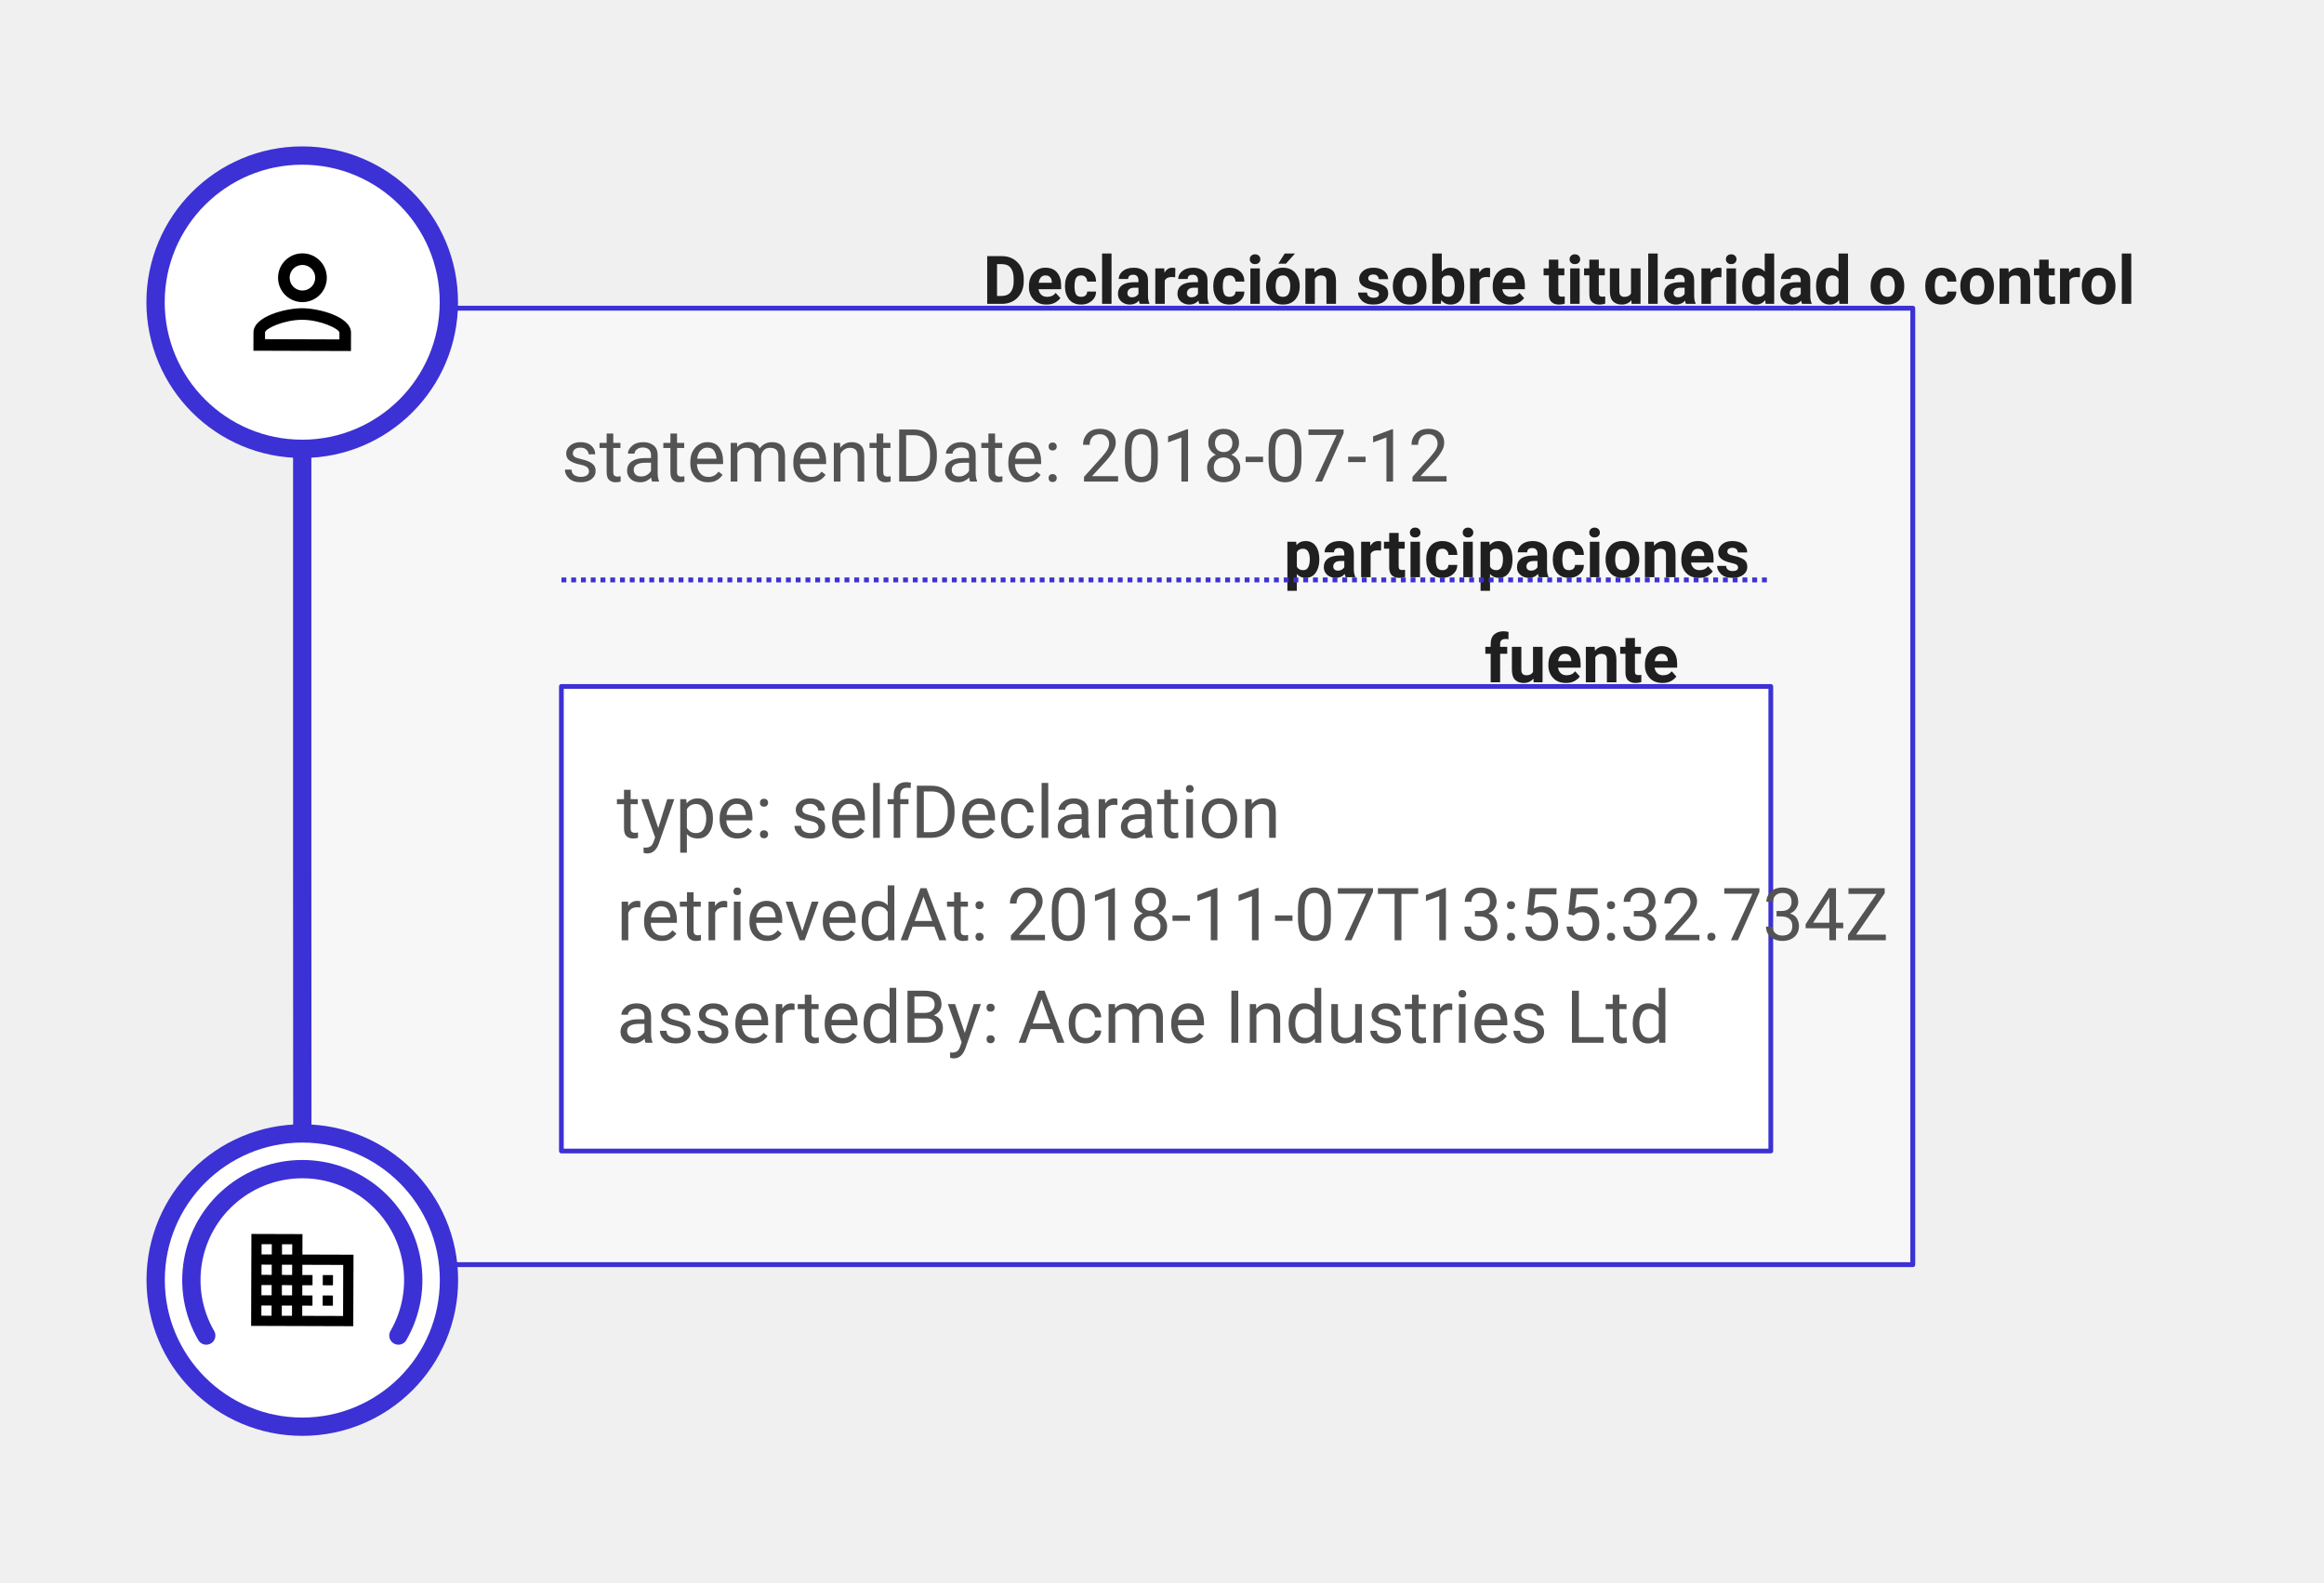
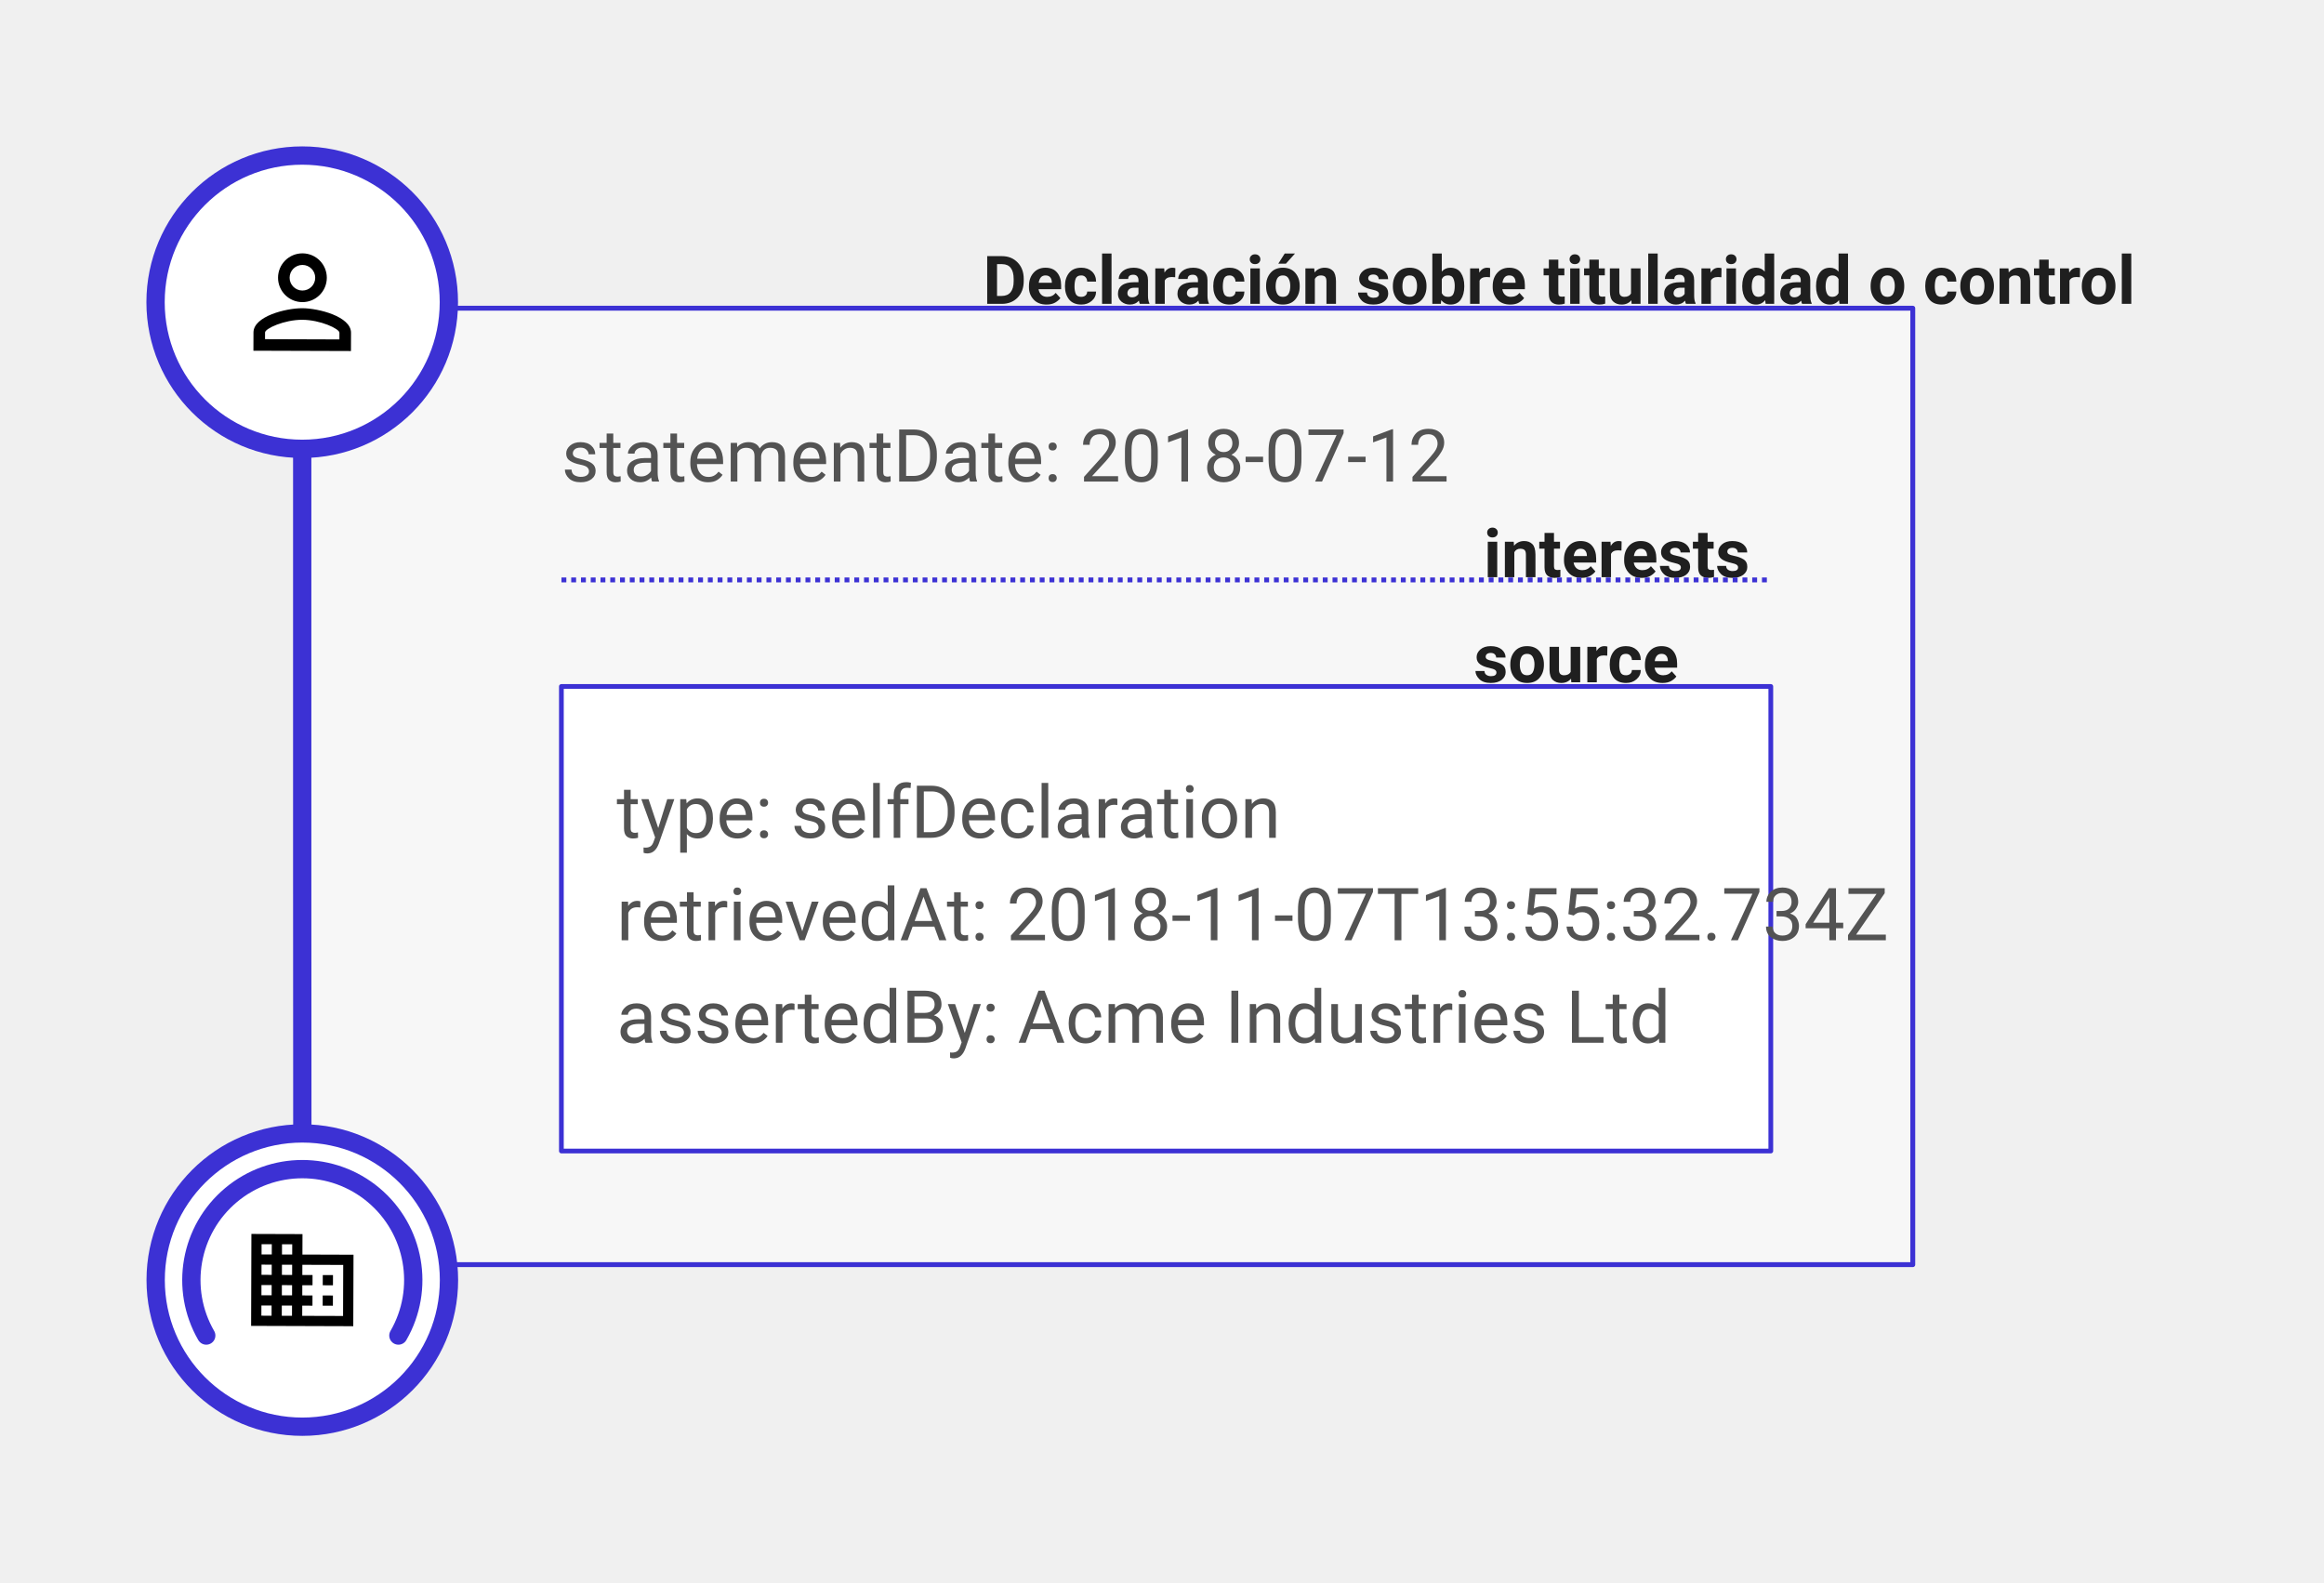
<svg xmlns="http://www.w3.org/2000/svg" id="Layer_1" data-name="Layer 1" viewBox="0 0 476.215 324.247" version="1.1" width="476.215" height="324.247">
  <defs id="defs3">
    <marker orient="auto" refY="0" refX="0" id="Arrow1Lend" style="overflow:visible">
      <path id="path4371" d="M 0,0 5,-5 -12.5,0 5,5 Z" style="fill:#3c31d4;fill-opacity:1;fill-rule:evenodd;stroke:#3c31d4;stroke-width:1pt;stroke-opacity:1" transform="matrix(-0.8,0,0,-0.8,-10,0)" />
    </marker>
    <marker orient="auto" refY="0" refX="0" id="Arrow1Mend" style="overflow:visible">
      <path id="path4377" d="M 0,0 5,-5 -12.5,0 5,5 Z" style="fill:#3c31d4;fill-opacity:1;fill-rule:evenodd;stroke:#3c31d4;stroke-width:1pt;stroke-opacity:1" transform="matrix(-0.4,0,0,-0.4,-4,0)" />
    </marker>
    <marker orient="auto" refY="0" refX="0" id="Arrow1Mstart" style="overflow:visible">
      <path id="path4374" d="M 0,0 5,-5 -12.5,0 5,5 Z" style="fill:#3c31d4;fill-opacity:1;fill-rule:evenodd;stroke:#3c31d4;stroke-width:1pt;stroke-opacity:1" transform="matrix(0.4,0,0,0.4,4,0)" />
    </marker>
    <style id="style5">.cls-1,.cls-10,.cls-11,.cls-7,.cls-8{fill:none;}.cls-1,.cls-11{stroke:#3c31d4;}.cls-1,.cls-10,.cls-11,.cls-7{stroke-miterlimit:10;}.cls-2{fill:#3c31d4;}.cls-3{font-size:16px;fill:#262737;}.cls-12,.cls-3{font-family:HKGrotesk-SemiBold, HK Grotesk;font-weight:700;}.cls-4{letter-spacing:-0.03em;}.cls-5{letter-spacing:-0.02em;}.cls-6{letter-spacing:0em;}.cls-7{stroke:#262737;}.cls-11,.cls-7{stroke-width:5px;}.cls-9{letter-spacing:-0.01em;}.cls-10{stroke:#e6e6e6;}.cls-12{font-size:12px;fill:gray;}.cls-13{letter-spacing:-0.03em;}.cls-14{letter-spacing:-0.01em;}.cls-15{letter-spacing:-0.02em;}.cls-16{letter-spacing:0em;}.cls-17{letter-spacing:0em;}.cls-18{letter-spacing:0em;}</style>
    <marker orient="auto" refY="0" refX="0" id="Arrow1Mstart-2" style="overflow:visible">
      <path id="path4374-0" d="M 0,0 5,-5 -12.5,0 5,5 Z" style="fill:#3c31d4;fill-opacity:1;fill-rule:evenodd;stroke:#3c31d4;stroke-width:1pt;stroke-opacity:1" transform="matrix(0.4,0,0,0.4,4,0)" />
    </marker>
    <clipPath id="p.1">
      <path style="clip-rule:evenodd" id="path3414" d="M 0,0 H 30 V 26 H 0 Z" />
    </clipPath>
    <clipPath id="p.2">
      <path style="clip-rule:evenodd" id="path3423" d="M 0,0 H 24 V 25 H 0 Z" />
    </clipPath>
    <clipPath id="p.1-3">
      <path style="clip-rule:evenodd" id="path3414-8" d="M 0,0 H 30 V 26 H 0 Z" />
    </clipPath>
    <clipPath id="p.1-3-0">
      <path style="clip-rule:evenodd" id="path3414-8-5" d="M 0,0 H 30 V 26 H 0 Z" />
    </clipPath>
    <clipPath id="p.2-5">
      <path style="clip-rule:evenodd" id="path3423-3" d="M 0,0 H 24 V 25 H 0 Z" />
    </clipPath>
    <clipPath id="p.1-9">
      <path style="clip-rule:evenodd" id="path3414-1" d="M 0,0 H 30 V 26 H 0 Z" />
    </clipPath>
    <marker orient="auto" refY="0" refX="0" id="Arrow1Mstart-2-5" style="overflow:visible">
      <path id="path4374-0-0" d="M 0,0 5,-5 -12.5,0 5,5 Z" style="fill:#3c31d4;fill-opacity:1;fill-rule:evenodd;stroke:#3c31d4;stroke-width:1pt;stroke-opacity:1" transform="matrix(0.4,0,0,0.4,4,0)" />
    </marker>
    <marker orient="auto" refY="0" refX="0" id="Arrow1Mstart-4" style="overflow:visible">
      <path id="path4374-9" d="M 0,0 5,-5 -12.5,0 5,5 Z" style="fill:#3c31d4;fill-opacity:1;fill-rule:evenodd;stroke:#3c31d4;stroke-width:1pt;stroke-opacity:1" transform="matrix(0.4,0,0,0.4,4,0)" />
    </marker>
    <marker orient="auto" refY="0" refX="0" id="Arrow1Mstart-2-9" style="overflow:visible">
      <path id="path4374-0-9" d="M 0,0 5,-5 -12.5,0 5,5 Z" style="fill:#3c31d4;fill-opacity:1;fill-rule:evenodd;stroke:#3c31d4;stroke-width:1pt;stroke-opacity:1" transform="matrix(0.4,0,0,0.4,4,0)" />
    </marker>
    <marker orient="auto" refY="0" refX="0" id="Arrow1Mstart-2-9-8" style="overflow:visible">
      <path id="path4374-0-9-9" d="M 0,0 5,-5 -12.5,0 5,5 Z" style="fill:#3c31d4;fill-opacity:1;fill-rule:evenodd;stroke:#3c31d4;stroke-width:1pt;stroke-opacity:1" transform="matrix(0.4,0,0,0.4,4,0)" />
    </marker>
  </defs>
  <rect style="fill:#f7f7f7;fill-opacity:1;stroke:#3c31d4;stroke-width:1;stroke-linecap:round;stroke-linejoin:round;stroke-miterlimit:10;stroke-dasharray:none;stroke-opacity:1" id="rect11772" width="330" height="196" x="61.951" y="63.161" />
  <circle class="cls-11" id="circle209-2-0-1" style="fill:#ffffff;fill-opacity:1;stroke:#3c31d4;stroke-width:3.75;stroke-linecap:round;stroke-miterlimit:8.5;stroke-dasharray:none;stroke-opacity:1" cx="61.949" cy="262.319" r="30.052" />
  <path class="cls-11" id="circle209-7-4" style="fill:none;stroke:#3c31d4;stroke-width:3.75;stroke-linecap:round;stroke-miterlimit:8.5;stroke-dasharray:none;stroke-opacity:1" d="m 42.26,273.687 a 22.735,22.735 0 0 1 5.075,-28.783 22.735,22.735 0 0 1 29.227,0 22.735,22.735 0 0 1 5.075,28.783" />
  <path class="cls-2" d="M 347.068,56.626 Z" id="path11-6" style="fill:#3c31d4" />
  <path d="m 347.068,56.626 v 0 m 0,0 v 0 m 0,0 z m 0,0 z" id="path27-3" />
  <path class="cls-8" d="M 347.068,56.626 Z" id="path29-0" style="fill:none" />
  <path class="cls-8" d="M 347.068,56.626 Z" id="path41-6" style="fill:none" />
  <path d="m 347.068,56.626 z m 0,0 z m 0,0 z m 0,0 z m 0,0 z m 0,0 z m 0,0 z m 0,0 z m 0,0 z m 0,0 z m 0,0 z m 0,0 z" id="path43-0" />
  <path class="cls-10" d="m 347.068,56.626 v 0" id="path45-4" style="fill:none;stroke:#e6e6e6;stroke-miterlimit:10" />
  <path class="cls-10" d="m 347.068,56.626 v 0" id="path47-5" style="fill:none;stroke:#e6e6e6;stroke-miterlimit:10" />
  <path class="cls-10" d="m 347.068,56.626 v 0" id="path49-8" style="fill:none;stroke:#e6e6e6;stroke-miterlimit:10" />
  <path class="cls-10" d="m 347.068,56.626 v 0" id="path51-2" style="fill:none;stroke:#e6e6e6;stroke-miterlimit:10" />
  <path class="cls-10" d="m 347.068,56.626 v 0" id="path53-8" style="fill:none;stroke:#e6e6e6;stroke-miterlimit:10" />
  <path class="cls-10" d="m 347.068,56.626 v 0" id="path55-6" style="fill:none;stroke:#e6e6e6;stroke-miterlimit:10" />
  <path class="cls-10" d="m 347.068,56.626 v 0" id="path57-8" style="fill:none;stroke:#e6e6e6;stroke-miterlimit:10" />
  <path class="cls-10" d="m 347.068,56.626 v 0" id="path59-5" style="fill:none;stroke:#e6e6e6;stroke-miterlimit:10" />
  <path class="cls-10" d="m 347.068,56.626 v 0" id="path61-3" style="fill:none;stroke:#e6e6e6;stroke-miterlimit:10" />
  <path class="cls-10" d="m 347.068,56.626 v 0" id="path63-4" style="fill:none;stroke:#e6e6e6;stroke-miterlimit:10" />
  <path class="cls-10" d="m 347.068,56.626 v 0" id="path65-0" style="fill:none;stroke:#e6e6e6;stroke-miterlimit:10" />
  <path class="cls-10" d="m 347.068,56.626 v 0" id="path67-1" style="fill:none;stroke:#e6e6e6;stroke-miterlimit:10" />
  <path class="cls-10" d="m 347.068,56.626 v 0" id="path69-7" style="fill:none;stroke:#e6e6e6;stroke-miterlimit:10" />
  <path class="cls-10" d="m 347.068,56.626 v 0" id="path71-7" style="fill:none;stroke:#e6e6e6;stroke-miterlimit:10" />
  <path class="cls-10" d="m 347.068,56.626 v 0" id="path73-8" style="fill:none;stroke:#e6e6e6;stroke-miterlimit:10" />
  <path class="cls-10" d="m 347.068,56.626 v 0" id="path75-0" style="fill:none;stroke:#e6e6e6;stroke-miterlimit:10" />
  <path class="cls-10" d="m 347.068,56.626 v 0" id="path77-8" style="fill:none;stroke:#e6e6e6;stroke-miterlimit:10" />
  <path class="cls-11" d="m 347.068,56.626 v 0" id="path79-9" style="fill:none;stroke:#3c31d4;stroke-width:5px;stroke-miterlimit:10" />
  <path class="cls-11" d="m 347.068,56.626 v 0" id="path85-7" style="fill:none;stroke:#3c31d4;stroke-width:5px;stroke-miterlimit:10" />
  <path class="cls-11" d="m 347.068,56.626 v 0" id="path87-8" style="fill:none;stroke:#3c31d4;stroke-width:5px;stroke-miterlimit:10" />
  <path class="cls-11" d="m 347.068,56.626 v 0" id="path89-3" style="fill:none;stroke:#3c31d4;stroke-width:5px;stroke-miterlimit:10" />
  <path class="cls-11" d="m 347.068,56.626 v 0" id="path91-9" style="fill:none;stroke:#3c31d4;stroke-width:5px;stroke-miterlimit:10" />
  <path class="cls-11" d="m 347.068,56.626 v 0" id="path93-7" style="fill:none;stroke:#3c31d4;stroke-width:5px;stroke-miterlimit:10" />
  <path class="cls-11" d="m 347.068,56.626 v 0" id="path95-2" style="fill:none;stroke:#3c31d4;stroke-width:5px;stroke-miterlimit:10" />
  <path class="cls-10" d="m 347.068,56.626 v 0" id="path97-5" style="fill:none;stroke:#e6e6e6;stroke-miterlimit:10" />
  <path class="cls-10" d="m 347.068,56.626 v 0" id="path99-0" style="fill:none;stroke:#e6e6e6;stroke-miterlimit:10" />
  <path class="cls-10" d="m 347.068,56.626 v 0" id="path101-2" style="fill:none;stroke:#e6e6e6;stroke-miterlimit:10" />
  <path class="cls-10" d="m 347.068,56.626 v 0" id="path103-4" style="fill:none;stroke:#e6e6e6;stroke-miterlimit:10" />
  <path class="cls-10" d="m 347.068,56.626 v 0" id="path105-8" style="fill:none;stroke:#e6e6e6;stroke-miterlimit:10" />
  <path class="cls-10" d="m 347.068,56.626 v 0" id="path107-0" style="fill:none;stroke:#e6e6e6;stroke-miterlimit:10" />
  <path class="cls-10" d="m 347.068,56.626 v 0" id="path109-6" style="fill:none;stroke:#e6e6e6;stroke-miterlimit:10" />
  <path class="cls-10" d="m 347.068,56.626 v 0" id="path111-2" style="fill:none;stroke:#e6e6e6;stroke-miterlimit:10" />
  <path class="cls-10" d="m 347.068,56.626 v 0" id="path113-6" style="fill:none;stroke:#e6e6e6;stroke-miterlimit:10" />
  <path class="cls-10" d="m 347.068,56.626 v 0" id="path115-5" style="fill:none;stroke:#e6e6e6;stroke-miterlimit:10" />
  <path class="cls-10" d="m 347.068,56.626 v 0" id="path117-6" style="fill:none;stroke:#e6e6e6;stroke-miterlimit:10" />
  <path class="cls-10" d="m 347.068,56.626 v 0" id="path119-6" style="fill:none;stroke:#e6e6e6;stroke-miterlimit:10" />
  <path class="cls-2" d="M 347.068,56.626 Z" id="path171-1" style="fill:#3c31d4" />
  <path class="cls-2" d="M 347.068,56.626 Z" id="path197-3" style="fill:#3c31d4" />
  <path class="cls-8" d="M 347.068,56.626 Z" id="path211-2" style="fill:none" />
  <path d="m 347.068,56.626 z m 0,0 z m 0,0 z m 0,0 z m 0,0 z m 0,0 z m 0,0 z m 0,0 z m 0,0 z m 0,0 z m 0,0 z m 0,0 z" id="path213-9" />
  <path id="path4516" d="m 61.97,257.087 0.013,-4.186 -10.466,-0.034 -0.059,18.838 20.932,0.068 0.048,-14.652 z m -6.32,12.539 -2.093,-0.007 0.006,-2.093 2.093,0.007 z m 0.013,-4.186 -2.093,-0.007 0.006,-2.093 2.093,0.007 z m 0.013,-4.186 -2.093,-0.007 0.006,-2.093 2.093,0.007 z m 0.013,-4.186 -2.093,-0.007 0.006,-2.093 2.093,0.007 z m 4.146,12.573 -2.093,-0.006 0.006,-2.095 2.093,0.007 z m 0.013,-4.186 -2.093,-0.006 0.006,-2.093 2.093,0.007 z m 0.013,-4.186 -2.093,-0.006 0.006,-2.093 2.093,0.007 z m 0.013,-4.186 -2.093,-0.006 0.007,-2.093 2.093,0.007 z m 10.426,12.593 -8.373,-0.025 0.006,-2.093 2.093,0.007 0.006,-2.093 -2.093,-0.006 0.006,-2.093 2.093,0.007 0.006,-2.093 -2.093,-0.006 0.006,-2.093 8.373,0.028 z m -2.066,-8.38 -2.093,-0.006 -0.007,2.093 2.093,0.007 z m -0.013,4.186 -2.093,-0.006 -0.007,2.093 2.093,0.007 z" />
  <circle class="cls-11" id="circle209-2-0-1-7" style="fill:#ffffff;fill-opacity:1;stroke:#3c31d4;stroke-width:3.75;stroke-linecap:round;stroke-miterlimit:8.5;stroke-dasharray:none;stroke-opacity:1" cx="61.927" cy="61.927" r="30.052" />
  <path style="fill:none;fill-rule:evenodd;stroke:#3c31d4;stroke-width:3.75;stroke-linecap:butt;stroke-linejoin:miter;stroke-miterlimit:8.5;stroke-dasharray:none;stroke-opacity:1" d="m 61.927,91.979 1.2e-5,85.868 0.023,54.42" id="path12354-2-8-1" />
  <path id="path5743" d="m 61.979,54.292 a 2.623,2.623 0 1 1 -2.632,2.614 2.623,2.623 0 0 1 2.632,-2.614 m -0.036,11.242 c 3.71,0.012 7.614,1.849 7.611,2.648 l -0.005,1.374 -15.24,-0.05 0.005,-1.374 c 0,-0.799 3.918,-2.611 7.629,-2.598 m 0.044,-13.616 a 4.997,4.997 0 1 0 4.981,5.013 4.995,4.995 0 0 0 -4.981,-5.013 z m -0.036,11.242 c -3.335,-0.011 -9.999,1.641 -10.011,4.964 l -0.012,3.747 19.986,0.064 0.013,-3.747 c 0.011,-3.322 -6.641,-5.017 -9.976,-5.028 z" />
  <rect style="fill:#ffffff;fill-opacity:1;stroke:#3c31d4;stroke-width:0.97;stroke-linecap:round;stroke-linejoin:round;stroke-miterlimit:10;stroke-dasharray:none;stroke-opacity:1" id="rect11772-8" width="247.824" height="95.199" x="115.035" y="140.672" />
  <text xml:space="preserve" style="font-style:normal;font-variant:normal;font-weight:normal;font-stretch:normal;line-height:0%;font-family:Roboto;-inkscape-font-specification:'Roboto, Normal';text-align:start;letter-spacing:0px;word-spacing:0px;writing-mode:lr-tb;text-anchor:start;fill:#535353;fill-opacity:1;stroke:none;stroke-width:1px;stroke-linecap:butt;stroke-linejoin:miter;stroke-opacity:1" x="126.353" y="171.688" id="text14691">
    <tspan x="126.353" y="171.688" style="color:#000000;font-style:normal;font-variant:normal;font-weight:normal;font-stretch:normal;font-size:15px;line-height:140%;font-family:Roboto;-inkscape-font-specification:'Roboto, Normal';text-align:start;writing-mode:lr-tb;text-anchor:start;clip-rule:nonzero;display:inline;overflow:visible;visibility:visible;opacity:1;isolation:auto;mix-blend-mode:normal;color-interpolation:sRGB;color-interpolation-filters:linearRGB;solid-color:#000000;solid-opacity:1;fill:#535353;fill-opacity:1;fill-rule:nonzero;stroke:none;stroke-width:1px;stroke-linecap:butt;stroke-linejoin:miter;stroke-miterlimit:4;stroke-dasharray:none;stroke-dashoffset:0;stroke-opacity:1;color-rendering:auto;image-rendering:auto;shape-rendering:auto;text-rendering:auto;enable-background:accumulate" id="tspan9721">type: selfDeclaration</tspan>
    <tspan x="126.353" y="192.688" style="color:#000000;font-style:normal;font-variant:normal;font-weight:normal;font-stretch:normal;font-size:15px;line-height:140%;font-family:Roboto;-inkscape-font-specification:'Roboto, Normal';text-align:start;writing-mode:lr-tb;text-anchor:start;clip-rule:nonzero;display:inline;overflow:visible;visibility:visible;opacity:1;isolation:auto;mix-blend-mode:normal;color-interpolation:sRGB;color-interpolation-filters:linearRGB;solid-color:#000000;solid-opacity:1;fill:#535353;fill-opacity:1;fill-rule:nonzero;stroke:none;stroke-width:1px;stroke-linecap:butt;stroke-linejoin:miter;stroke-miterlimit:4;stroke-dasharray:none;stroke-dashoffset:0;stroke-opacity:1;color-rendering:auto;image-rendering:auto;shape-rendering:auto;text-rendering:auto;enable-background:accumulate" id="tspan9725">retrievedAt: 2018-11-07T13:55:32.734Z</tspan>
    <tspan x="126.353" y="213.688" style="color:#000000;font-style:normal;font-variant:normal;font-weight:normal;font-stretch:normal;font-size:15px;line-height:140%;font-family:Roboto;-inkscape-font-specification:'Roboto, Normal';text-align:start;writing-mode:lr-tb;text-anchor:start;clip-rule:nonzero;display:inline;overflow:visible;visibility:visible;opacity:1;isolation:auto;mix-blend-mode:normal;color-interpolation:sRGB;color-interpolation-filters:linearRGB;solid-color:#000000;solid-opacity:1;fill:#535353;fill-opacity:1;fill-rule:nonzero;stroke:none;stroke-width:1px;stroke-linecap:butt;stroke-linejoin:miter;stroke-miterlimit:4;stroke-dasharray:none;stroke-dashoffset:0;stroke-opacity:1;color-rendering:auto;image-rendering:auto;shape-rendering:auto;text-rendering:auto;enable-background:accumulate" id="tspan10952">assertedBy: Acme Industries Ltd</tspan>
  </text>
  <text class="cls-3" id="text31-0" style="font-style:normal;font-variant:normal;font-weight:bold;font-stretch:normal;font-size:13.75px;line-height:0%;font-family:Roboto;-inkscape-font-specification:'Roboto, Bold';text-align:end;writing-mode:lr-tb;text-anchor:end;fill:#ffffff;fill-opacity:1" x="383.373" y="139.816">
-     <tspan x="344.019" y="139.816" id="tspan35-6" style="font-style:normal;font-variant:normal;font-weight:bold;font-stretch:normal;font-size:13.75px;line-height:125%;font-family:Roboto;-inkscape-font-specification:'Roboto, Bold';text-align:end;writing-mode:lr-tb;text-anchor:end;fill:#1f1f1f;fill-opacity:1">fuente</tspan>
+     <tspan x="344.019" y="139.816" id="tspan35-6" style="font-style:normal;font-variant:normal;font-weight:bold;font-stretch:normal;font-size:13.75px;line-height:125%;font-family:Roboto;-inkscape-font-specification:'Roboto, Bold';text-align:end;writing-mode:lr-tb;text-anchor:end;fill:#1f1f1f;fill-opacity:1">source</tspan>
  </text>
  <text id="text9873" y="62.268" x="446.537" style="font-style:normal;font-variant:normal;font-weight:bold;font-stretch:normal;line-height:0%;font-family:Roboto;-inkscape-font-specification:'Roboto, Bold';text-align:end;letter-spacing:0px;word-spacing:0px;writing-mode:lr-tb;text-anchor:end;fill:#1f1f1f;fill-opacity:1;stroke:none;stroke-width:1px;stroke-linecap:butt;stroke-linejoin:miter;stroke-opacity:1" xml:space="preserve">
    <tspan y="62.268" x="446.537" id="tspan9875" style="font-size:13.75px;line-height:1.2;text-align:end;text-anchor:end">Declaración sobre titularidad o control</tspan>
  </text>
  <text xml:space="preserve" style="font-style:normal;font-variant:normal;font-weight:normal;font-stretch:normal;line-height:0%;font-family:Roboto;-inkscape-font-specification:'Roboto, Normal';text-align:start;letter-spacing:0px;word-spacing:0px;writing-mode:lr-tb;text-anchor:start;fill:#535353;fill-opacity:1;stroke:none;stroke-width:1px;stroke-linecap:butt;stroke-linejoin:miter;stroke-opacity:1" x="115.05" y="98.687" id="text14691-4">
    <tspan x="115.05" y="98.687" style="color:#000000;font-style:normal;font-variant:normal;font-weight:normal;font-stretch:normal;font-size:15px;line-height:140%;font-family:Roboto;-inkscape-font-specification:'Roboto, Normal';text-align:start;writing-mode:lr-tb;text-anchor:start;clip-rule:nonzero;display:inline;overflow:visible;visibility:visible;opacity:1;isolation:auto;mix-blend-mode:normal;color-interpolation:sRGB;color-interpolation-filters:linearRGB;solid-color:#000000;solid-opacity:1;fill:#535353;fill-opacity:1;fill-rule:nonzero;stroke:none;stroke-width:1px;stroke-linecap:butt;stroke-linejoin:miter;stroke-miterlimit:4;stroke-dasharray:none;stroke-dashoffset:0;stroke-opacity:1;color-rendering:auto;image-rendering:auto;shape-rendering:auto;text-rendering:auto;enable-background:accumulate" id="tspan9721-0">statementDate: 2018-07-12</tspan>
    <tspan x="115.05" y="119.687" style="color:#000000;font-style:normal;font-variant:normal;font-weight:normal;font-stretch:normal;font-size:15px;line-height:140%;font-family:Roboto;-inkscape-font-specification:'Roboto, Normal';text-align:start;writing-mode:lr-tb;text-anchor:start;clip-rule:nonzero;display:inline;overflow:visible;visibility:visible;opacity:1;isolation:auto;mix-blend-mode:normal;color-interpolation:sRGB;color-interpolation-filters:linearRGB;solid-color:#000000;solid-opacity:1;fill:#535353;fill-opacity:1;fill-rule:nonzero;stroke:none;stroke-width:1px;stroke-linecap:butt;stroke-linejoin:miter;stroke-miterlimit:4;stroke-dasharray:none;stroke-dashoffset:0;stroke-opacity:1;color-rendering:auto;image-rendering:auto;shape-rendering:auto;text-rendering:auto;enable-background:accumulate" id="tspan9725-6"> </tspan>
  </text>
  <text class="cls-3" id="text31-0-9-1" style="font-style:normal;font-variant:normal;font-weight:bold;font-stretch:normal;font-size:13.75px;line-height:0%;font-family:Roboto;-inkscape-font-specification:'Roboto, Bold';text-align:end;writing-mode:lr-tb;text-anchor:end;fill:#ffffff;fill-opacity:1" x="415.246" y="118.276">
-     <tspan x="358.557" y="118.276" id="tspan35-6-8-4" style="font-style:normal;font-variant:normal;font-weight:bold;font-stretch:normal;font-size:13.75px;line-height:125%;font-family:Roboto;-inkscape-font-specification:'Roboto, Bold';text-align:end;writing-mode:lr-tb;text-anchor:end;fill:#1f1f1f;fill-opacity:1">participaciones</tspan>
+     <tspan x="358.557" y="118.276" id="tspan35-6-8-4" style="font-style:normal;font-variant:normal;font-weight:bold;font-stretch:normal;font-size:13.75px;line-height:125%;font-family:Roboto;-inkscape-font-specification:'Roboto, Bold';text-align:end;writing-mode:lr-tb;text-anchor:end;fill:#1f1f1f;fill-opacity:1">interests</tspan>
  </text>
  <path style="fill:none;fill-rule:evenodd;stroke:#3c31d4;stroke-width:1;stroke-linecap:butt;stroke-linejoin:miter;stroke-miterlimit:4;stroke-dasharray:1, 1;stroke-dashoffset:0;stroke-opacity:1" d="m 115.05,118.84 h 247.794" id="path9962" />
</svg>
